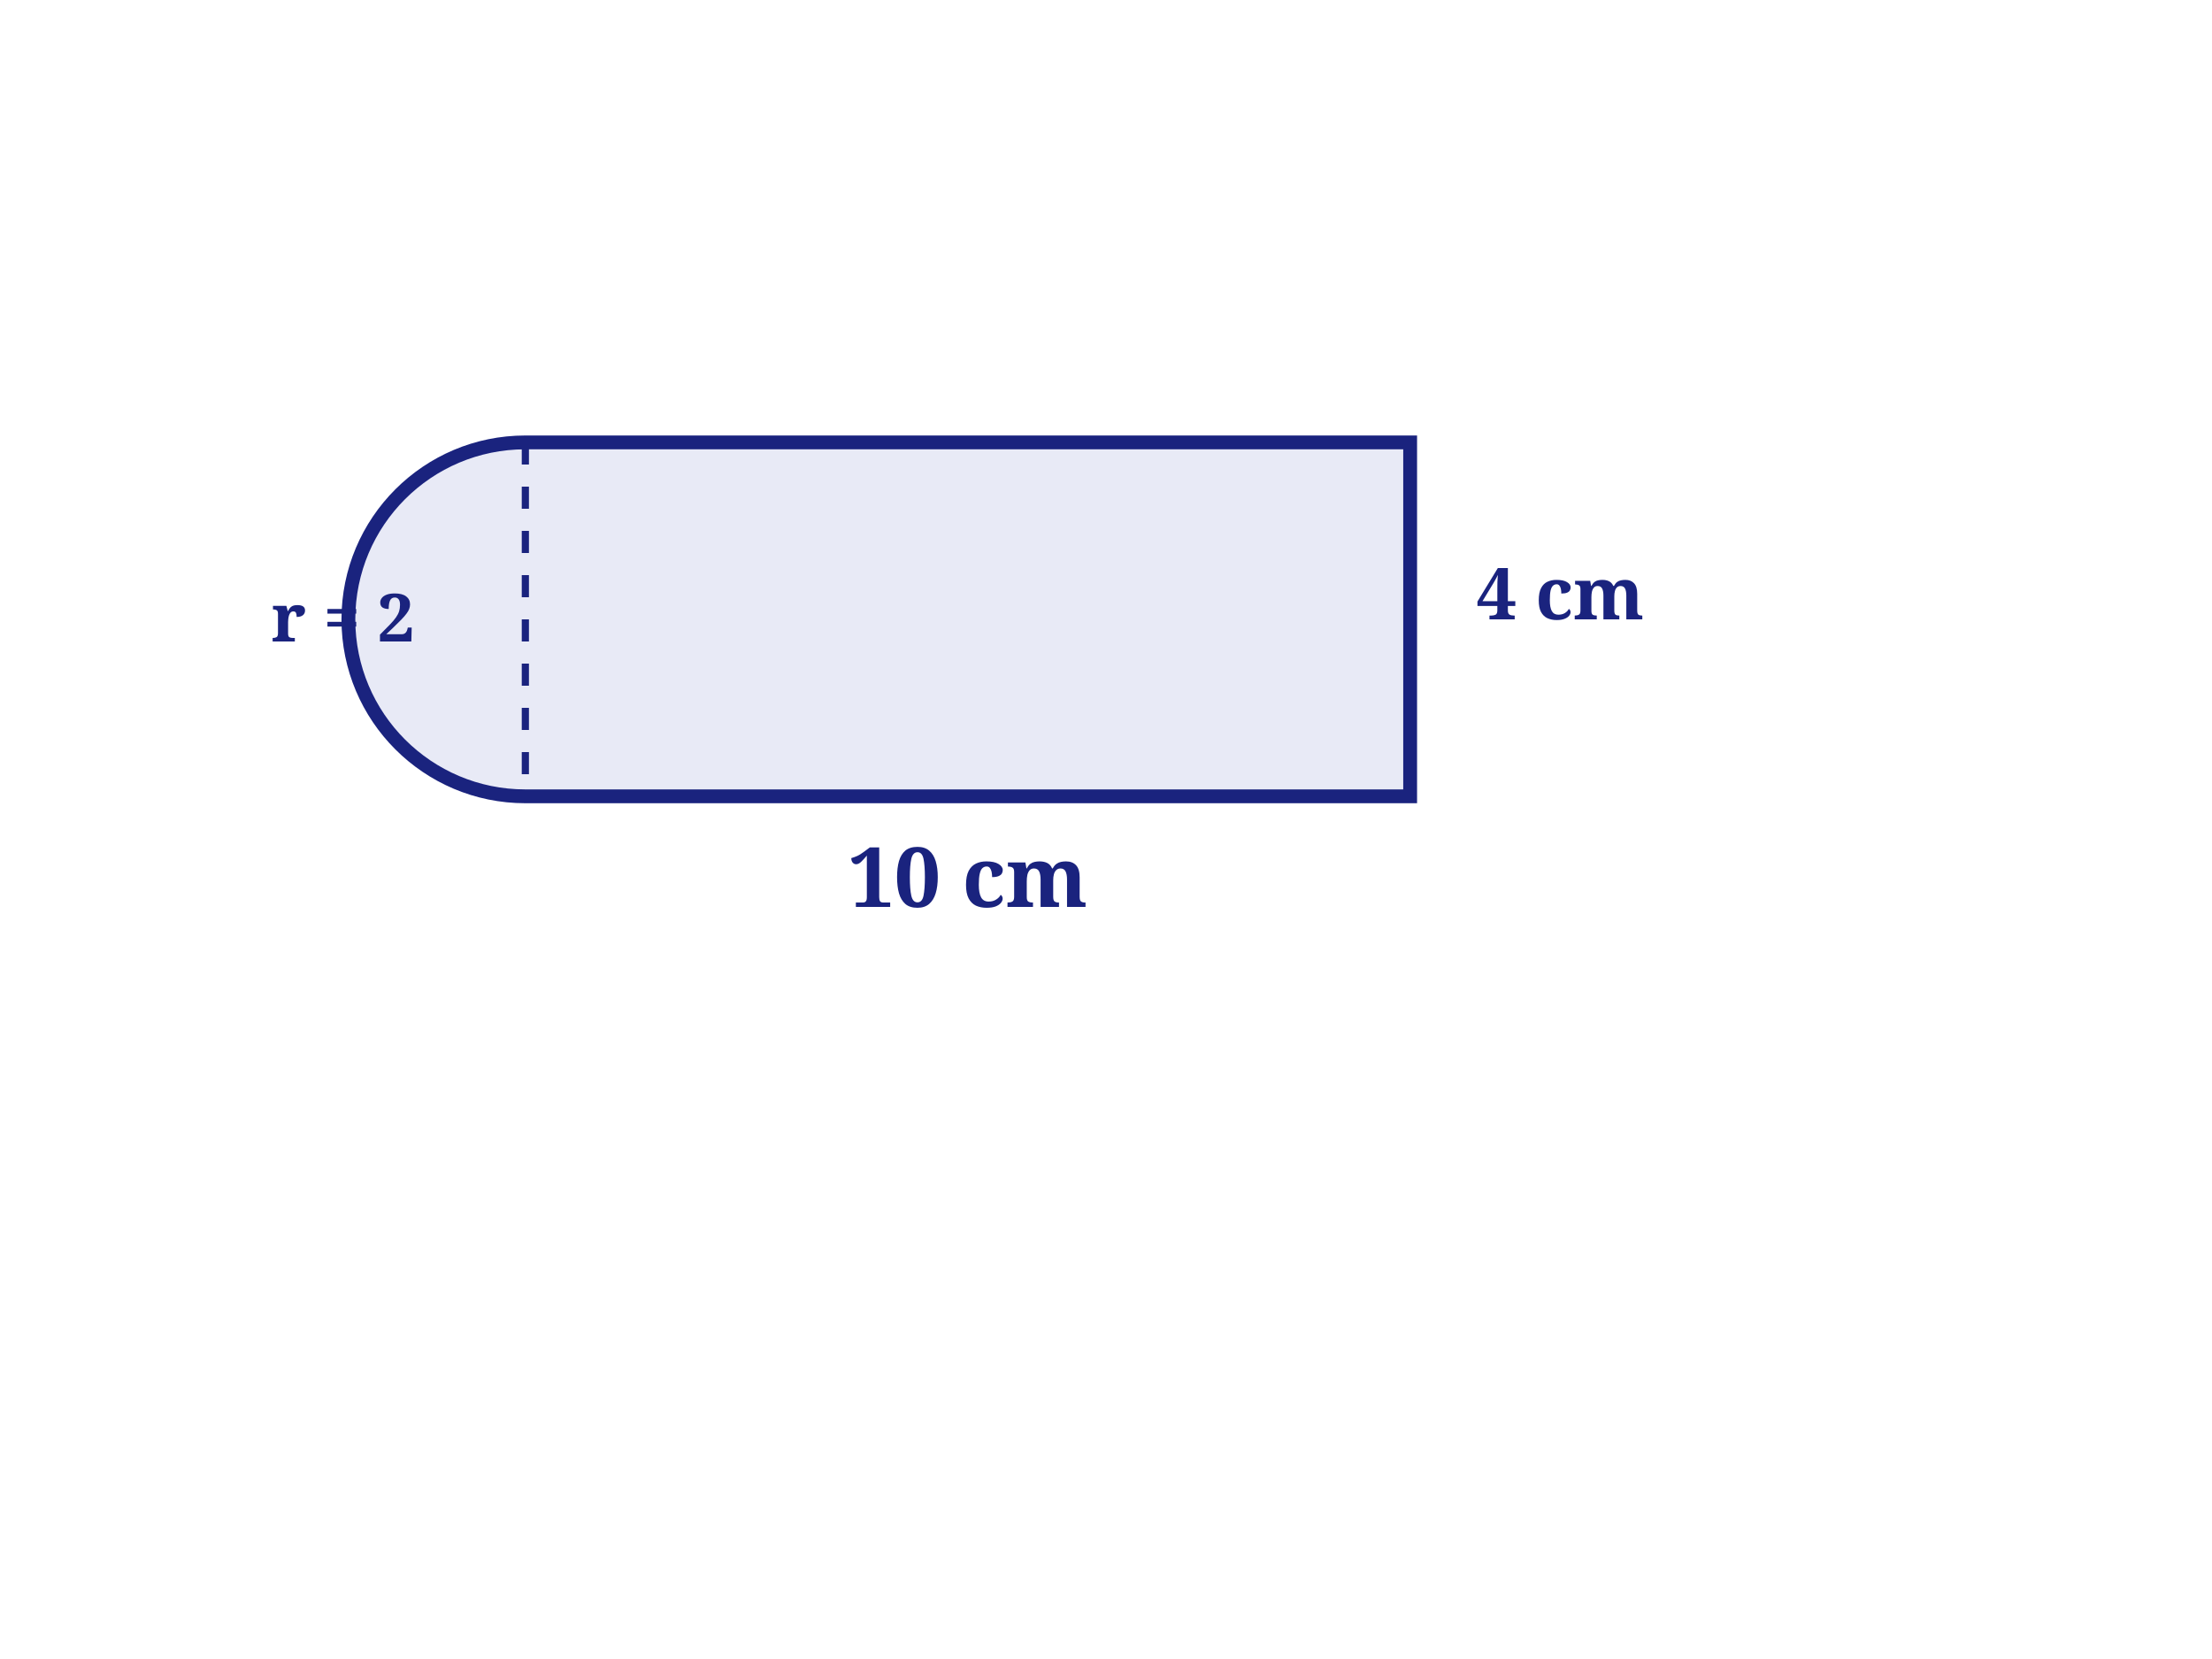
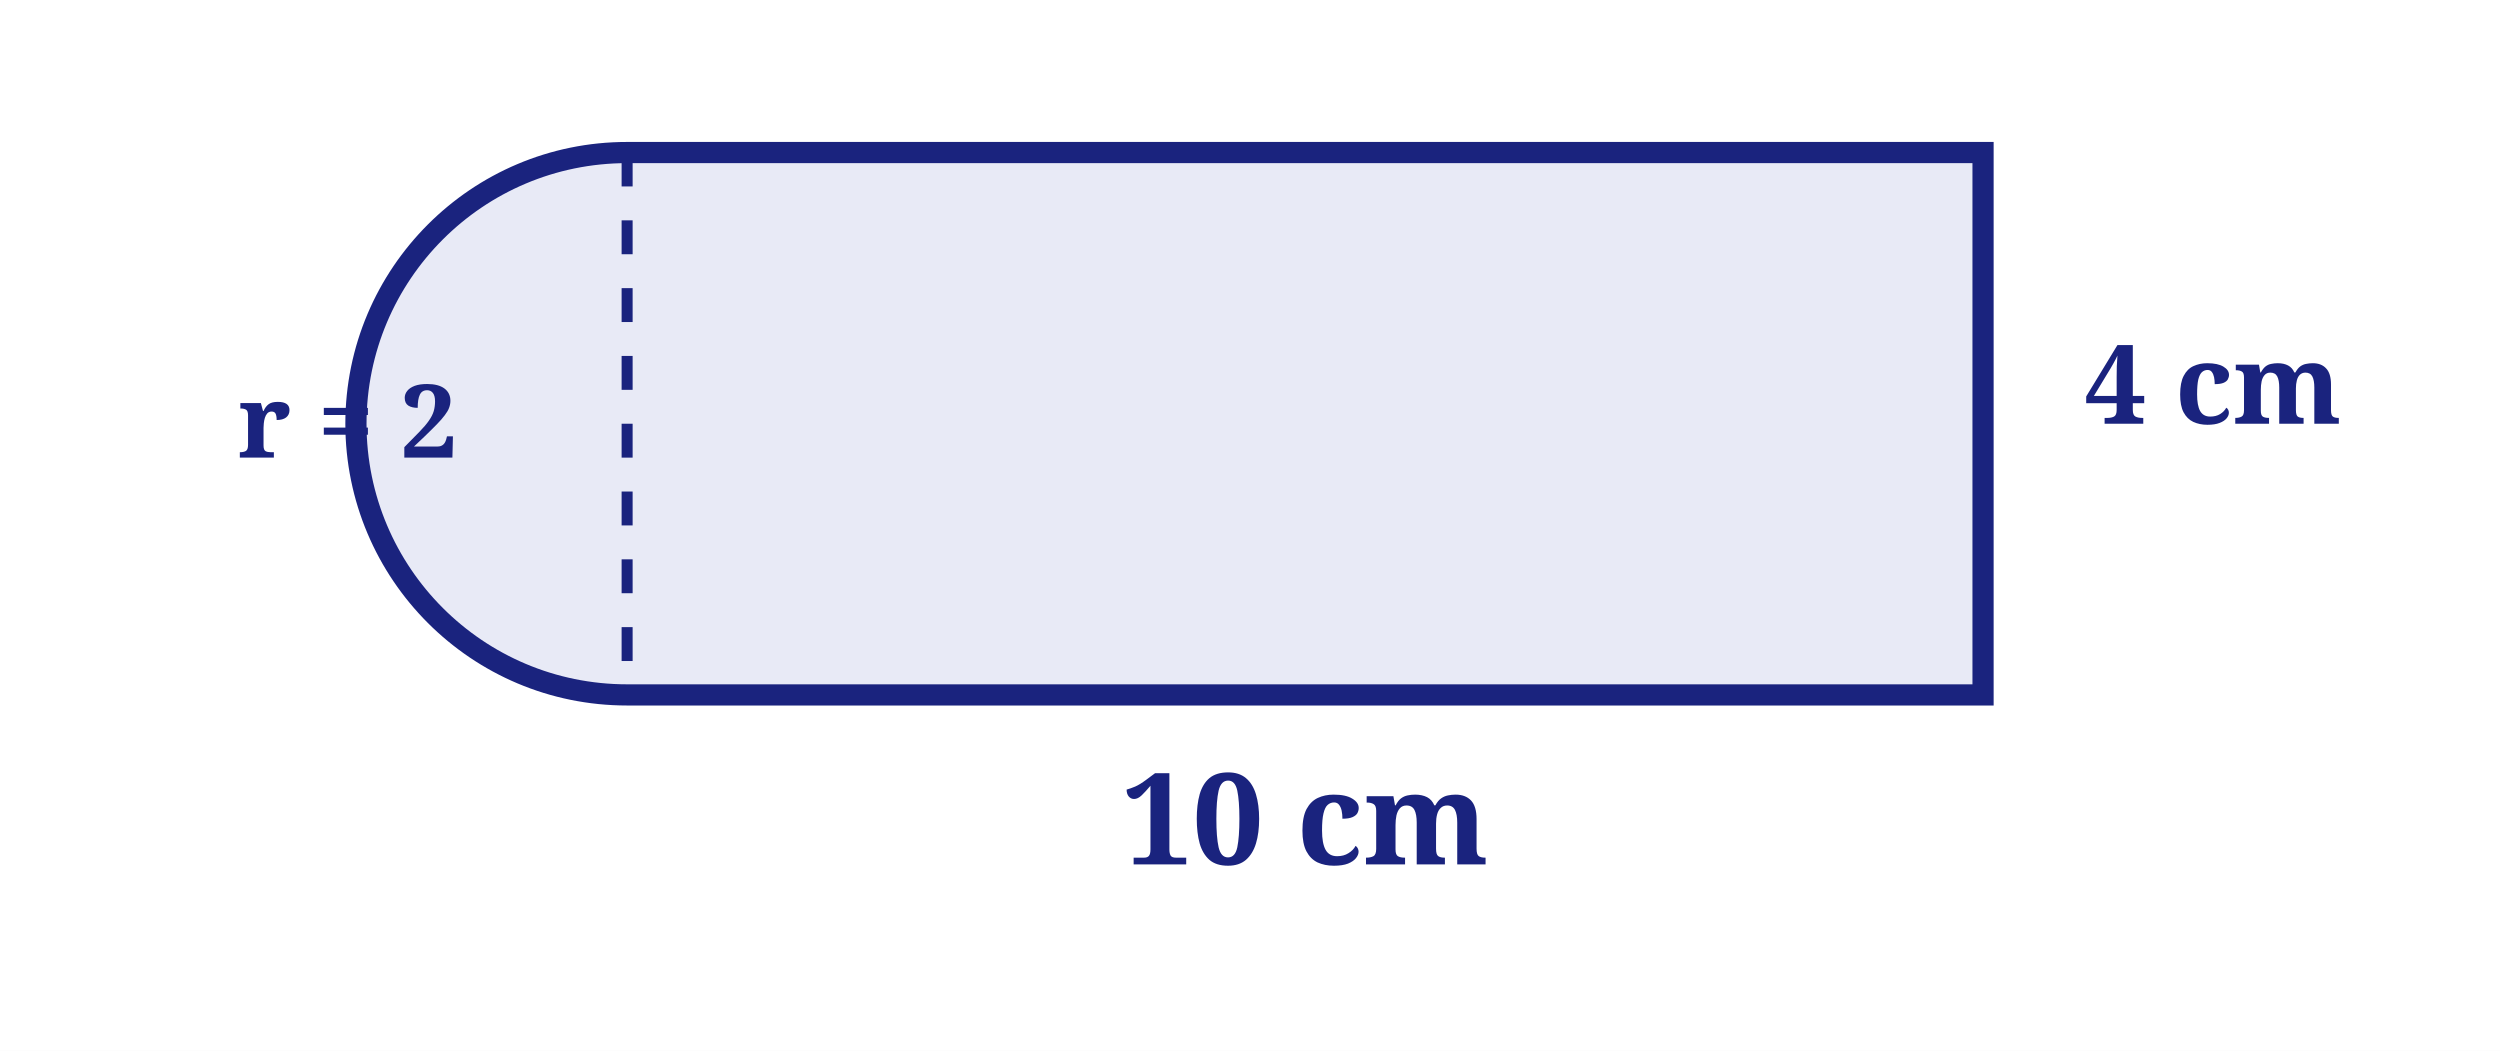
- <svg xmlns="http://www.w3.org/2000/svg" viewBox="0 0 400 300" role="img" aria-labelledby="t d">
-   <rect x="0" y="0" width="400" height="300" fill="#ffffff" />
+ <svg xmlns="http://www.w3.org/2000/svg" viewBox="21 62 295 124" role="img" aria-labelledby="t d">
+   <rect x="21" y="62" width="295" height="124" fill="#ffffff" />
  <path d="M95,80 h160 v64 h-160 a32,32 0 0 1 0,-64 Z" fill="#e8eaf6" stroke="#1a237e" stroke-width="2.5" />
  <line x1="95" y1="80" x2="95" y2="144" stroke="#1a237e" stroke-width="1.3" stroke-dasharray="4,4" />
  <text x="175" y="164" text-anchor="middle" font-size="15" fill="#1a237e" font-weight="600" font-family="Georgia, serif">10 cm</text>
  <text x="267" y="112" text-anchor="start" font-size="13" fill="#1a237e" font-weight="600" font-family="Georgia, serif">4 cm</text>
  <text x="75" y="116" text-anchor="end" font-size="12" fill="#1a237e" font-weight="600" font-family="Georgia, serif">r = 2</text>
</svg>
